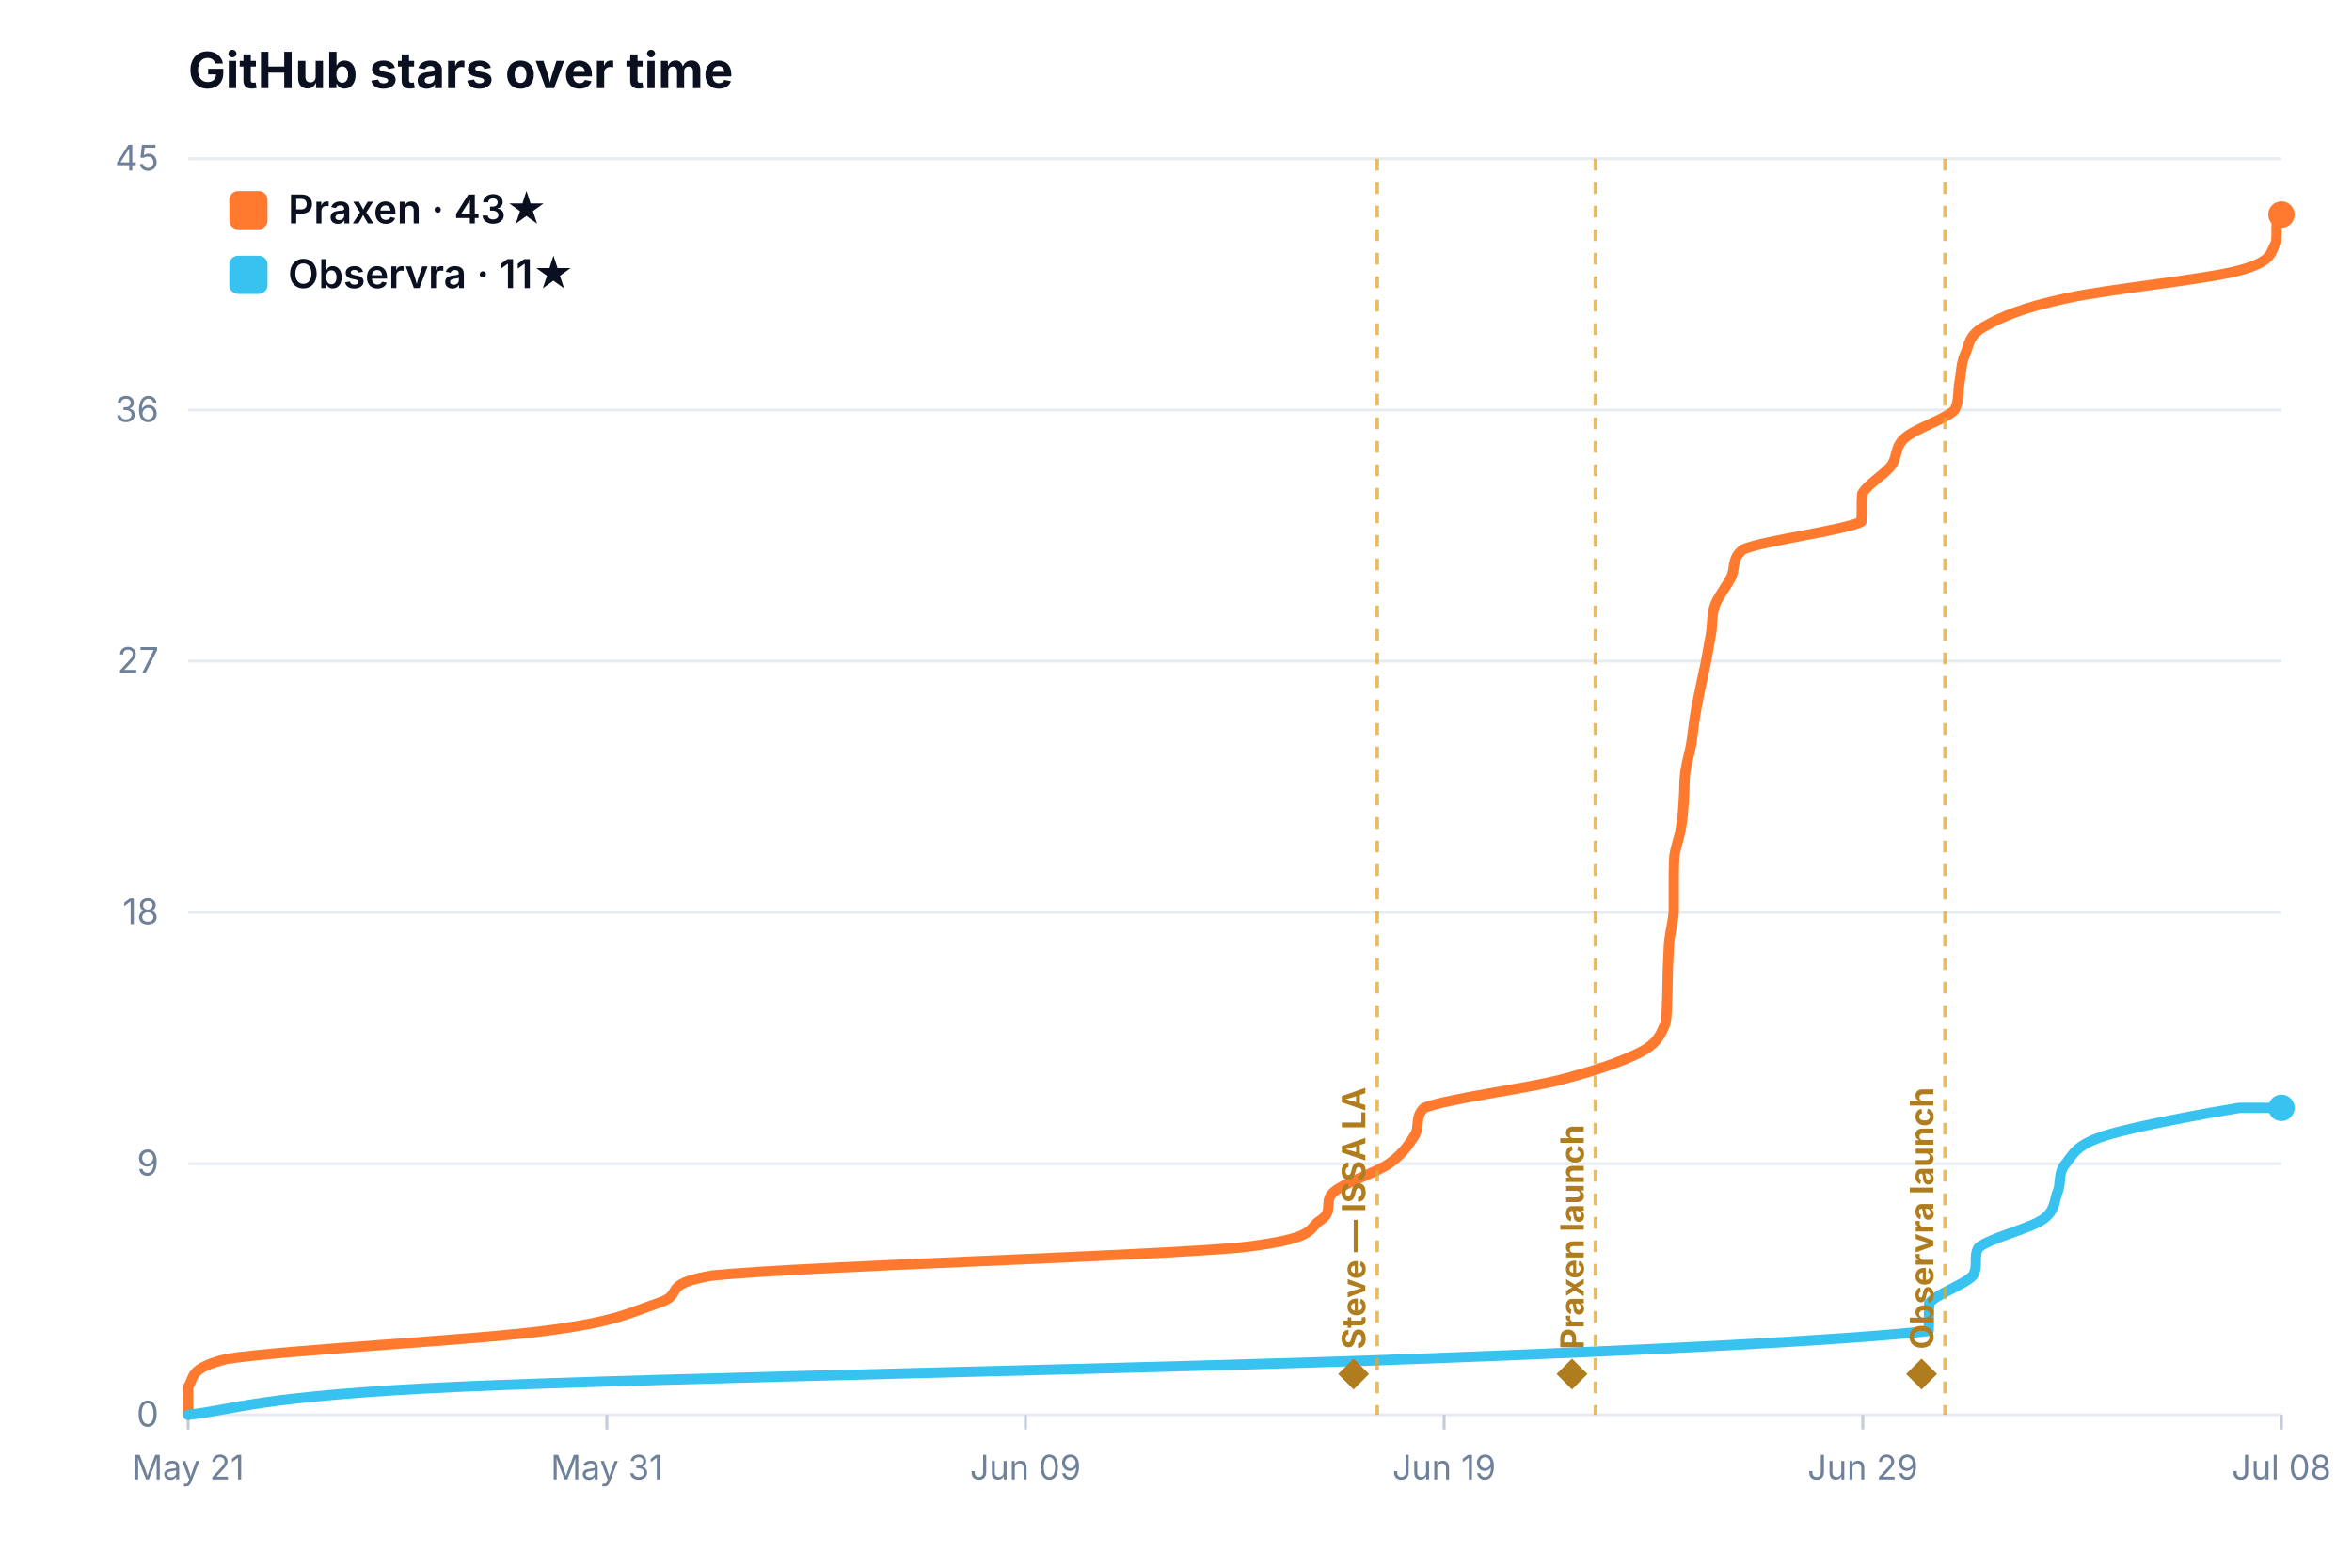
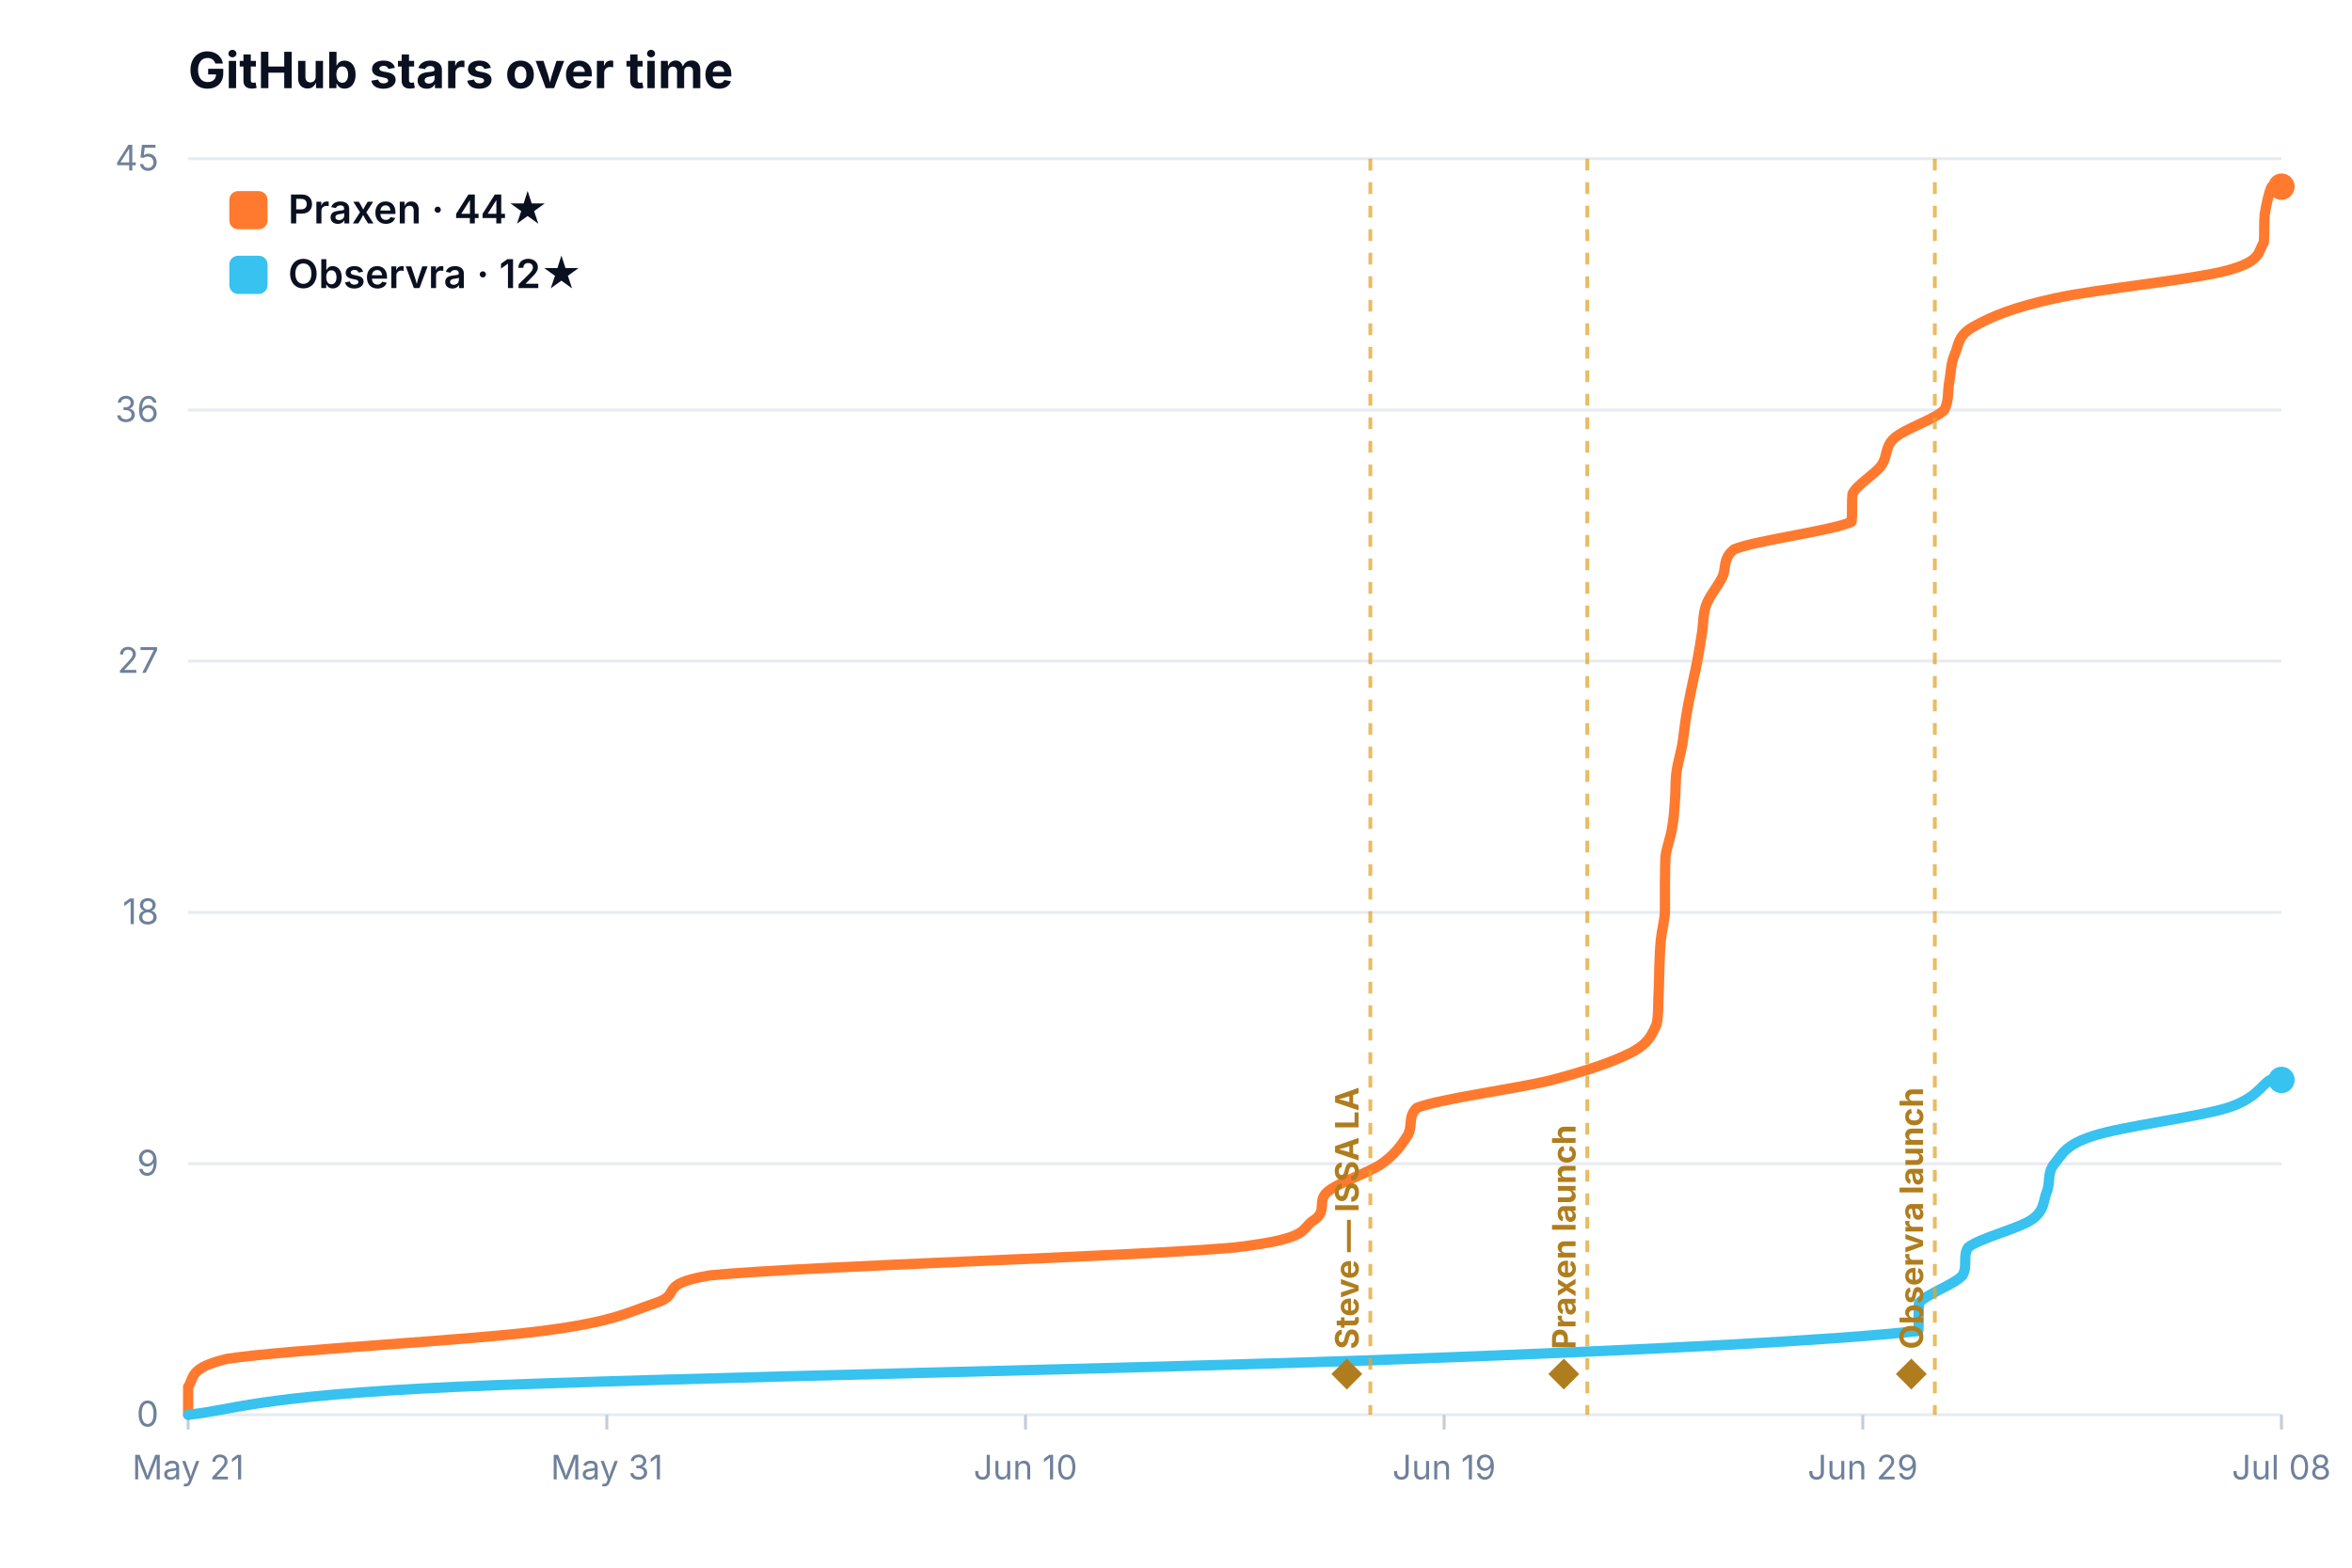
<svg xmlns="http://www.w3.org/2000/svg" viewBox="0 0 800 533.333" width="100%" style="max-width:760px;height:auto;display:block;margin:0 auto;border-radius:10px;background:#fff;font-family:Inter,system-ui,-apple-system,Segoe UI,Roboto,sans-serif">
  <text x="64" y="30" font-size="17" font-weight="700" fill="#0a1020">GitHub stars over time</text>
  <line x1="64" y1="481.3" x2="776" y2="481.3" stroke="#e7ebf2" stroke-width="1" />
  <text x="54" y="485.3" font-size="12" fill="#6f819a" text-anchor="end">0</text>
  <line x1="64" y1="395.9" x2="776" y2="395.9" stroke="#e7ebf2" stroke-width="1" />
  <text x="54" y="399.9" font-size="12" fill="#6f819a" text-anchor="end">9</text>
  <line x1="64" y1="310.4" x2="776" y2="310.4" stroke="#e7ebf2" stroke-width="1" />
  <text x="54" y="314.4" font-size="12" fill="#6f819a" text-anchor="end">18</text>
  <line x1="64" y1="224.9" x2="776" y2="224.9" stroke="#e7ebf2" stroke-width="1" />
  <text x="54" y="228.9" font-size="12" fill="#6f819a" text-anchor="end">27</text>
  <line x1="64" y1="139.5" x2="776" y2="139.5" stroke="#e7ebf2" stroke-width="1" />
  <text x="54" y="143.5" font-size="12" fill="#6f819a" text-anchor="end">36</text>
  <line x1="64" y1="54.0" x2="776" y2="54.0" stroke="#e7ebf2" stroke-width="1" />
  <text x="54" y="58.0" font-size="12" fill="#6f819a" text-anchor="end">45</text>
  <line x1="64.0" y1="481.333" x2="64.0" y2="486.333" stroke="#c3ccda" stroke-width="1" />
  <text x="64.0" y="503.3" font-size="11.5" fill="#6f819a" text-anchor="middle">May 21</text>
  <line x1="206.4" y1="481.333" x2="206.4" y2="486.333" stroke="#c3ccda" stroke-width="1" />
  <text x="206.4" y="503.3" font-size="11.5" fill="#6f819a" text-anchor="middle">May 31</text>
  <line x1="348.8" y1="481.333" x2="348.8" y2="486.333" stroke="#c3ccda" stroke-width="1" />
-   <text x="348.8" y="503.3" font-size="11.5" fill="#6f819a" text-anchor="middle">Jun 09</text>
+   <text x="348.8" y="503.3" font-size="11.5" fill="#6f819a" text-anchor="middle">Jun 10</text>
  <line x1="491.2" y1="481.333" x2="491.2" y2="486.333" stroke="#c3ccda" stroke-width="1" />
  <text x="491.2" y="503.3" font-size="11.5" fill="#6f819a" text-anchor="middle">Jun 19</text>
  <line x1="633.6" y1="481.333" x2="633.6" y2="486.333" stroke="#c3ccda" stroke-width="1" />
  <text x="633.6" y="503.3" font-size="11.5" fill="#6f819a" text-anchor="middle">Jun 29</text>
  <line x1="776.0" y1="481.333" x2="776.0" y2="486.333" stroke="#c3ccda" stroke-width="1" />
  <text x="776.0" y="503.3" font-size="11.5" fill="#6f819a" text-anchor="middle">Jul 08</text>
-   <path d="M 64.0 481.3 C 64.0 479.8 64.0 475.0 64.0 471.8 C 66.2 468.7 64.0 465.5 77.2 462.3 C 97.4 459.2 160.6 456.0 185.0 452.8 C 209.5 449.7 214.4 446.5 223.9 443.3 C 233.5 440.2 223.9 437.0 242.5 433.9 C 275.5 430.7 387.5 427.5 422.0 424.4 C 449.5 421.2 444.2 418.0 449.5 414.9 C 453.8 411.7 450.0 408.5 453.8 405.4 C 457.7 402.2 467.9 399.0 472.4 395.9 C 477.0 392.7 479.1 389.5 481.1 386.4 C 483.1 383.2 481.1 380.0 484.4 376.9 C 492.6 373.7 518.3 370.5 530.6 367.4 C 542.9 364.2 552.1 361.0 558.1 357.9 C 564.1 354.7 564.9 351.6 566.4 348.4 C 567.1 345.2 566.9 342.1 567.1 338.9 C 567.2 335.7 567.2 332.6 567.3 329.4 C 567.5 326.2 567.5 323.1 567.8 319.9 C 568.2 316.7 569.0 313.6 569.3 310.4 C 569.3 307.2 569.3 304.1 569.3 300.9 C 569.3 297.7 569.3 294.6 569.5 291.4 C 569.9 288.2 571.2 285.1 571.7 281.9 C 572.3 278.7 572.5 275.6 572.7 272.4 C 573.0 269.2 572.8 266.1 573.2 262.9 C 573.6 259.8 574.6 256.6 575.2 253.4 C 575.7 250.3 576.0 247.1 576.5 243.9 C 577.0 240.8 577.6 237.6 578.3 234.4 C 578.9 231.3 579.7 228.1 580.3 224.9 C 580.9 221.8 581.4 218.6 582.0 215.4 C 582.5 212.3 582.2 209.1 583.3 205.9 C 584.5 202.8 587.2 199.6 588.8 196.4 C 590.4 193.3 588.8 190.1 592.9 186.9 C 600.3 183.8 626.4 180.6 633.1 177.5 C 633.4 174.3 633.1 171.1 633.4 168.0 C 635.1 164.8 640.8 161.6 643.2 158.5 C 645.6 155.3 644.3 152.1 647.9 149.0 C 651.5 145.8 661.7 142.6 664.8 139.5 C 666.5 136.3 665.9 133.1 666.5 130.0 C 667.1 126.8 667.0 123.6 668.4 120.5 C 669.9 117.3 669.4 114.1 675.1 111.0 C 680.8 107.8 688.2 104.6 702.7 101.5 C 717.1 98.3 749.7 95.2 761.7 92.0 C 773.6 88.8 772.1 85.7 774.2 82.5 C 774.5 79.3 774.2 74.6 774.5 73.0 C 774.8 73.0 775.7 73.0 776.0 73.0" fill="none" stroke="#ff7a2e" stroke-width="3.5" stroke-linecap="round" stroke-linejoin="round" />
-   <circle cx="776.0" cy="73.0" r="4.5" fill="#ff7a2e" />
-   <path d="M 64.0 481.3 C 79.3 479.8 86.2 475.0 155.7 471.8 C 225.3 468.7 398.1 465.5 481.4 462.3 C 564.8 459.2 626.9 456.0 656.0 452.8 C 656.2 449.7 656.0 446.5 656.2 443.3 C 658.7 440.2 668.3 437.0 671.1 433.9 C 673.0 430.7 671.1 427.5 673.0 424.4 C 676.9 421.2 690.3 418.0 694.8 414.9 C 699.3 411.7 698.6 408.5 699.9 405.4 C 701.2 402.2 699.9 399.0 702.6 395.9 C 705.2 392.7 706.1 389.5 715.9 386.4 C 725.8 383.2 751.7 378.5 761.7 376.9 C 771.7 376.9 773.6 376.9 776.0 376.9" fill="none" stroke="#37c2f0" stroke-width="3.5" stroke-linecap="round" stroke-linejoin="round" />
-   <circle cx="776.0" cy="376.9" r="4.5" fill="#37c2f0" />
-   <line x1="468.4" y1="54" x2="468.4" y2="481.333" stroke="#e0a52e" stroke-width="1.3" stroke-dasharray="4 4" opacity="0.75" />
-   <text x="464.4" y="473.3" transform="rotate(-90 464.4 473.3)" text-anchor="start" font-size="11" font-weight="700" fill="#b07d1e">◆ Steve — ISSA LA</text>
-   <line x1="542.7" y1="54" x2="542.7" y2="481.333" stroke="#e0a52e" stroke-width="1.3" stroke-dasharray="4 4" opacity="0.75" />
-   <text x="538.7" y="473.3" transform="rotate(-90 538.7 473.3)" text-anchor="start" font-size="11" font-weight="700" fill="#b07d1e">◆ Praxen launch</text>
-   <line x1="661.6" y1="54" x2="661.6" y2="481.333" stroke="#e0a52e" stroke-width="1.3" stroke-dasharray="4 4" opacity="0.75" />
-   <text x="657.6" y="473.3" transform="rotate(-90 657.6 473.3)" text-anchor="start" font-size="11" font-weight="700" fill="#b07d1e">◆ Observra launch</text>
+   <path d="M 64.0 481.3 C 64.0 479.8 64.0 475.0 64.0 471.8 C 66.2 468.7 64.0 465.5 77.1 462.3 C 97.2 459.2 160.0 456.0 184.3 452.8 C 208.6 449.7 213.5 446.5 223.0 443.3 C 232.5 440.2 223.0 437.0 241.4 433.9 C 274.2 430.7 385.6 427.5 419.9 424.4 C 447.2 421.2 441.9 418.0 447.2 414.9 C 451.6 411.7 447.8 408.5 451.6 405.4 C 455.4 402.2 465.5 399.0 470.0 395.9 C 474.5 392.7 476.7 389.5 478.7 386.4 C 480.7 383.2 478.7 380.0 481.9 376.9 C 490.1 373.7 515.6 370.5 527.9 367.4 C 540.1 364.2 549.3 361.0 555.2 357.9 C 561.1 354.7 562.0 351.6 563.5 348.4 C 564.1 345.2 564.0 342.1 564.1 338.9 C 564.3 335.7 564.3 332.6 564.4 329.4 C 564.5 326.2 564.6 323.1 564.9 319.9 C 565.2 316.7 566.1 313.6 566.3 310.4 C 566.3 307.2 566.3 304.1 566.3 300.9 C 566.4 297.7 566.3 294.6 566.5 291.4 C 566.9 288.2 568.2 285.1 568.7 281.9 C 569.3 278.7 569.5 275.6 569.7 272.4 C 570.0 269.2 569.8 266.1 570.2 262.9 C 570.6 259.8 571.6 256.6 572.2 253.4 C 572.7 250.3 573.0 247.1 573.5 243.9 C 574.0 240.8 574.6 237.6 575.3 234.4 C 575.9 231.3 576.7 228.1 577.3 224.9 C 577.9 221.8 578.4 218.6 578.9 215.4 C 579.4 212.3 579.2 209.1 580.3 205.9 C 581.4 202.8 584.2 199.6 585.8 196.4 C 587.3 193.3 585.8 190.1 589.8 186.9 C 597.2 183.8 623.1 180.6 629.8 177.5 C 630.1 174.3 629.8 171.1 630.1 168.0 C 631.7 164.8 637.4 161.6 639.8 158.5 C 642.2 155.3 640.9 152.1 644.4 149.0 C 648.0 145.8 658.2 142.6 661.3 139.5 C 663.0 136.3 662.4 133.1 663.0 130.0 C 663.6 126.8 663.5 123.6 664.9 120.5 C 666.3 117.3 665.8 114.1 671.5 111.0 C 677.2 107.8 684.6 104.6 698.9 101.5 C 713.3 98.3 745.7 95.2 757.6 92.0 C 769.4 88.8 767.9 85.7 770.0 82.5 C 770.3 79.3 770.0 76.2 770.3 73.0 C 770.8 69.8 771.8 65.1 772.7 63.5 C 773.7 63.5 775.5 63.5 776.0 63.5" fill="none" stroke="#ff7a2e" stroke-width="3.5" stroke-linecap="round" stroke-linejoin="round" />
+   <circle cx="776.0" cy="63.5" r="4.5" fill="#ff7a2e" />
+   <path d="M 64.0 481.3 C 79.2 479.8 86.0 475.0 155.2 471.8 C 224.4 468.7 396.1 465.5 479.0 462.3 C 561.9 459.2 623.6 456.0 652.5 452.8 C 652.7 449.7 652.5 446.5 652.7 443.3 C 655.2 440.2 664.8 437.0 667.5 433.9 C 669.4 430.7 667.5 427.5 669.4 424.4 C 673.3 421.2 686.6 418.0 691.1 414.9 C 695.6 411.7 694.9 408.5 696.2 405.4 C 697.5 402.2 696.2 399.0 698.8 395.9 C 701.5 392.7 702.3 389.5 712.1 386.4 C 721.9 383.2 747.6 380.0 757.6 376.9 C 767.6 373.7 769.2 369.0 772.2 367.4 C 775.3 367.4 775.4 367.4 776.0 367.4" fill="none" stroke="#37c2f0" stroke-width="3.5" stroke-linecap="round" stroke-linejoin="round" />
+   <circle cx="776.0" cy="367.4" r="4.5" fill="#37c2f0" />
+   <line x1="466.1" y1="54" x2="466.1" y2="481.333" stroke="#e0a52e" stroke-width="1.3" stroke-dasharray="4 4" opacity="0.75" />
+   <text x="462.1" y="473.3" transform="rotate(-90 462.1 473.3)" text-anchor="start" font-size="11" font-weight="700" fill="#b07d1e">◆ Steve — ISSA LA</text>
+   <line x1="539.9" y1="54" x2="539.9" y2="481.333" stroke="#e0a52e" stroke-width="1.3" stroke-dasharray="4 4" opacity="0.75" />
+   <text x="535.9" y="473.3" transform="rotate(-90 535.9 473.3)" text-anchor="start" font-size="11" font-weight="700" fill="#b07d1e">◆ Praxen launch</text>
+   <line x1="658.1" y1="54" x2="658.1" y2="481.333" stroke="#e0a52e" stroke-width="1.3" stroke-dasharray="4 4" opacity="0.75" />
+   <text x="654.1" y="473.3" transform="rotate(-90 654.1 473.3)" text-anchor="start" font-size="11" font-weight="700" fill="#b07d1e">◆ Observra launch</text>
  <rect x="78" y="65" width="13" height="13" rx="3" fill="#ff7a2e" />
-   <text x="98" y="76" font-size="13.5" font-weight="600" fill="#0a1020">Praxen · 43★</text>
+   <text x="98" y="76" font-size="13.5" font-weight="600" fill="#0a1020">Praxen · 44★</text>
  <rect x="78" y="87" width="13" height="13" rx="3" fill="#37c2f0" />
-   <text x="98" y="98" font-size="13.5" font-weight="600" fill="#0a1020">Observra · 11★</text>
+   <text x="98" y="98" font-size="13.5" font-weight="600" fill="#0a1020">Observra · 12★</text>
</svg>
